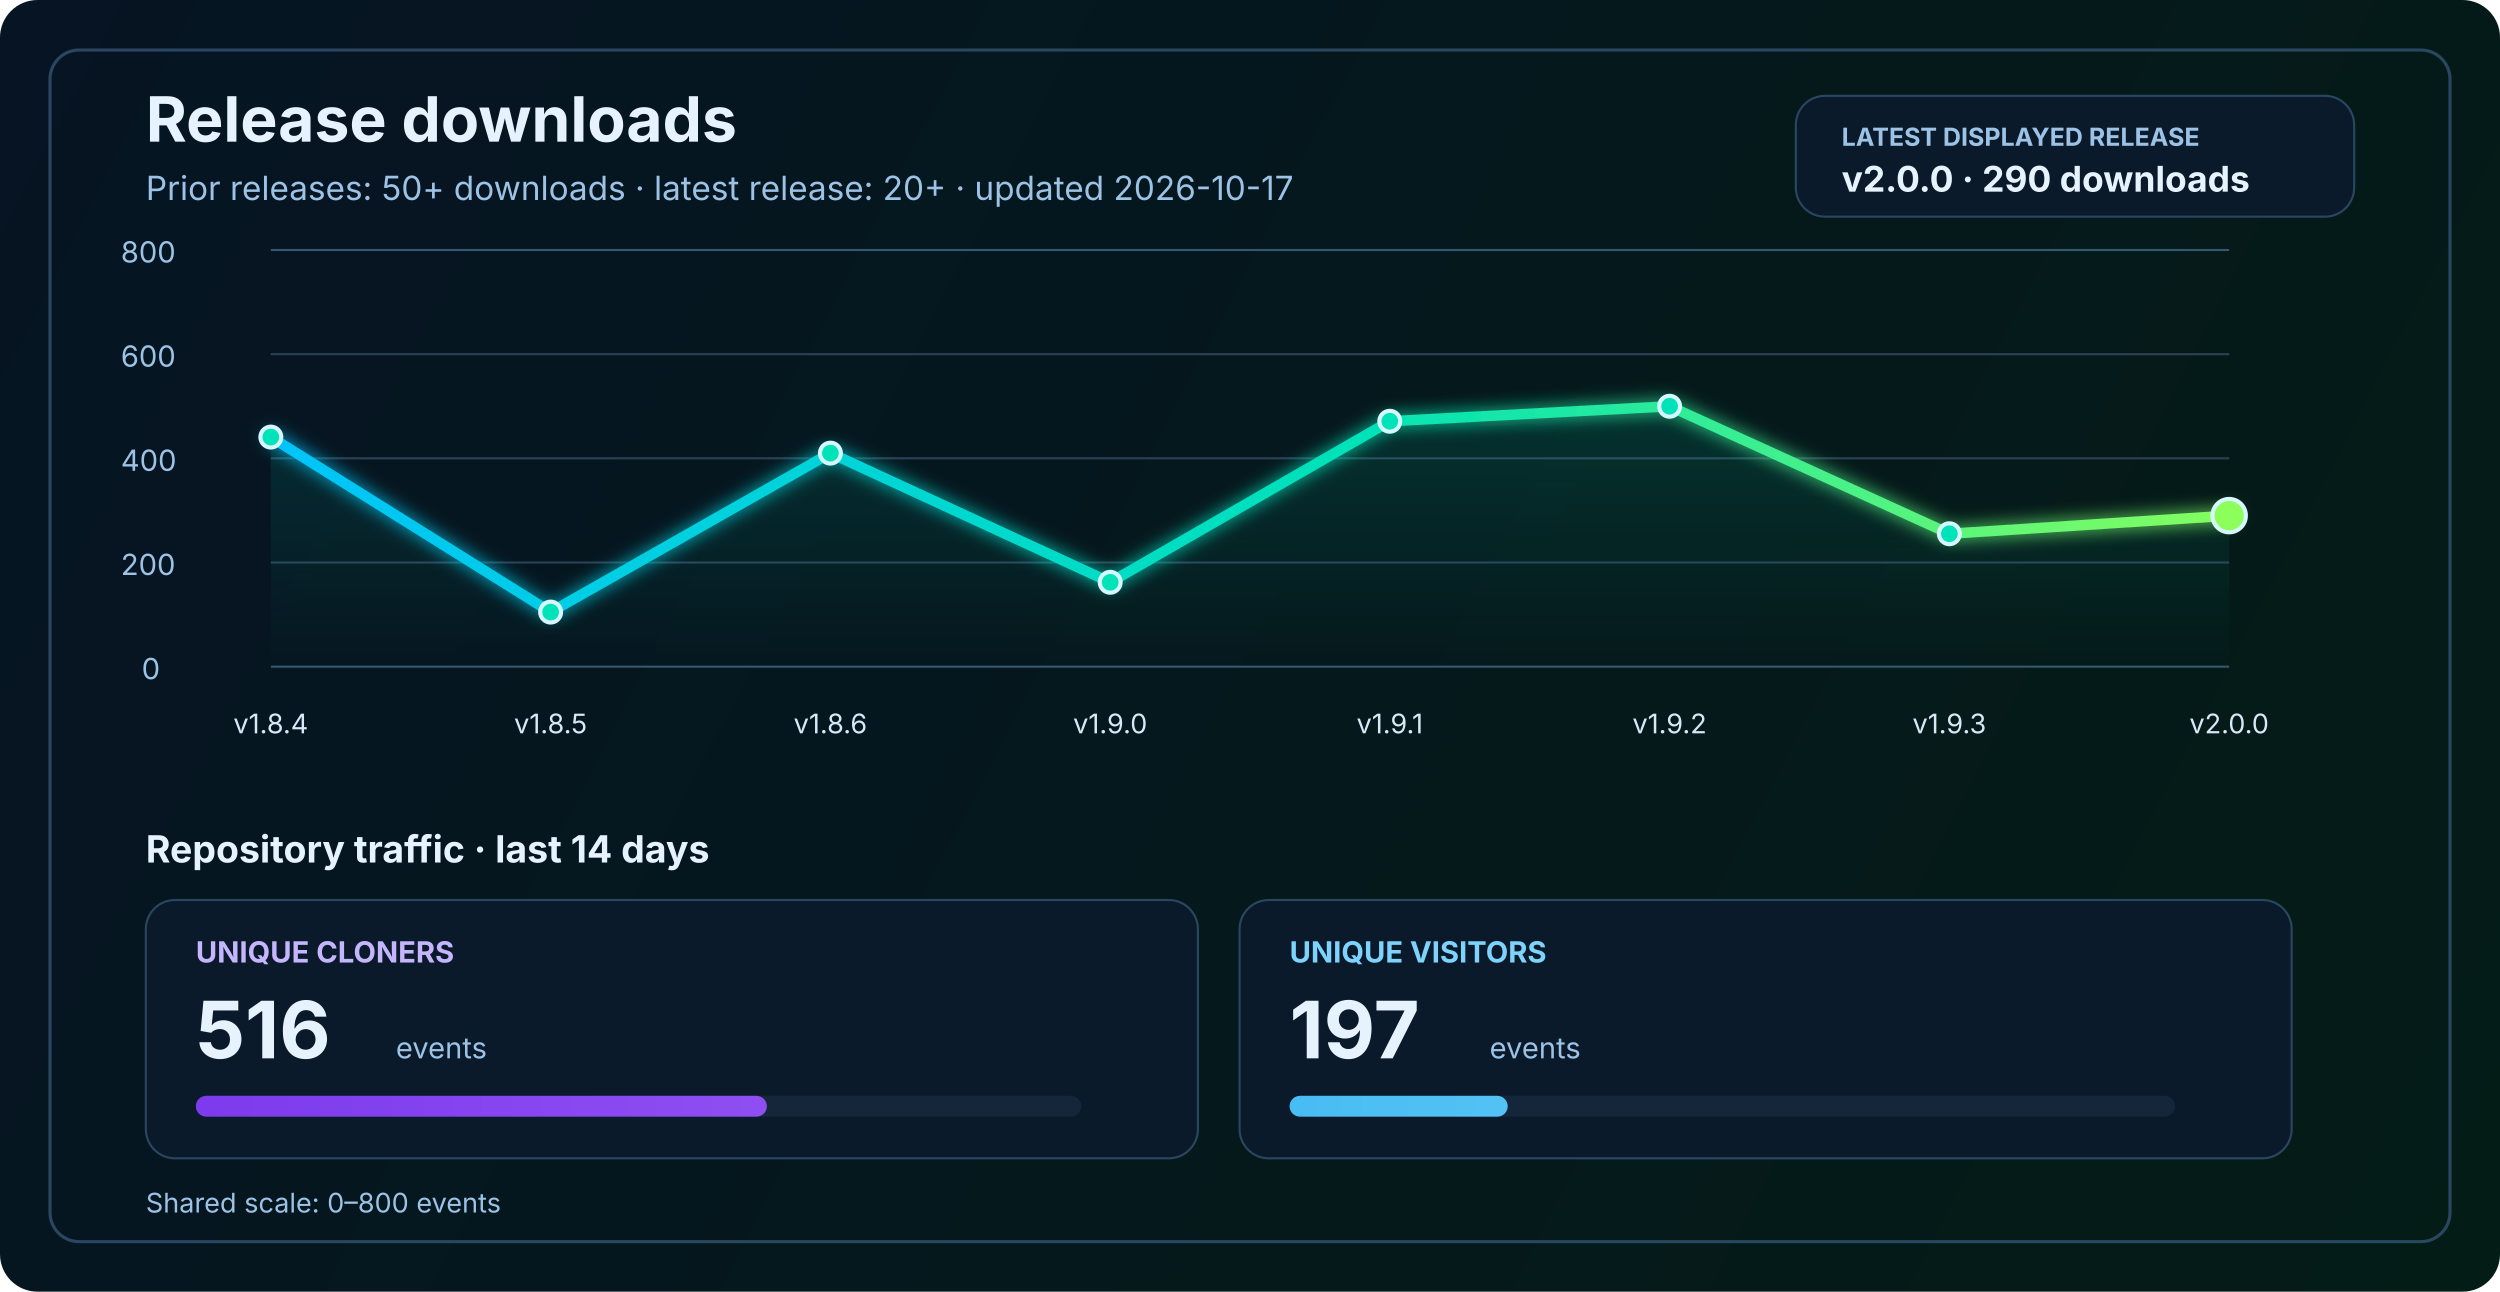
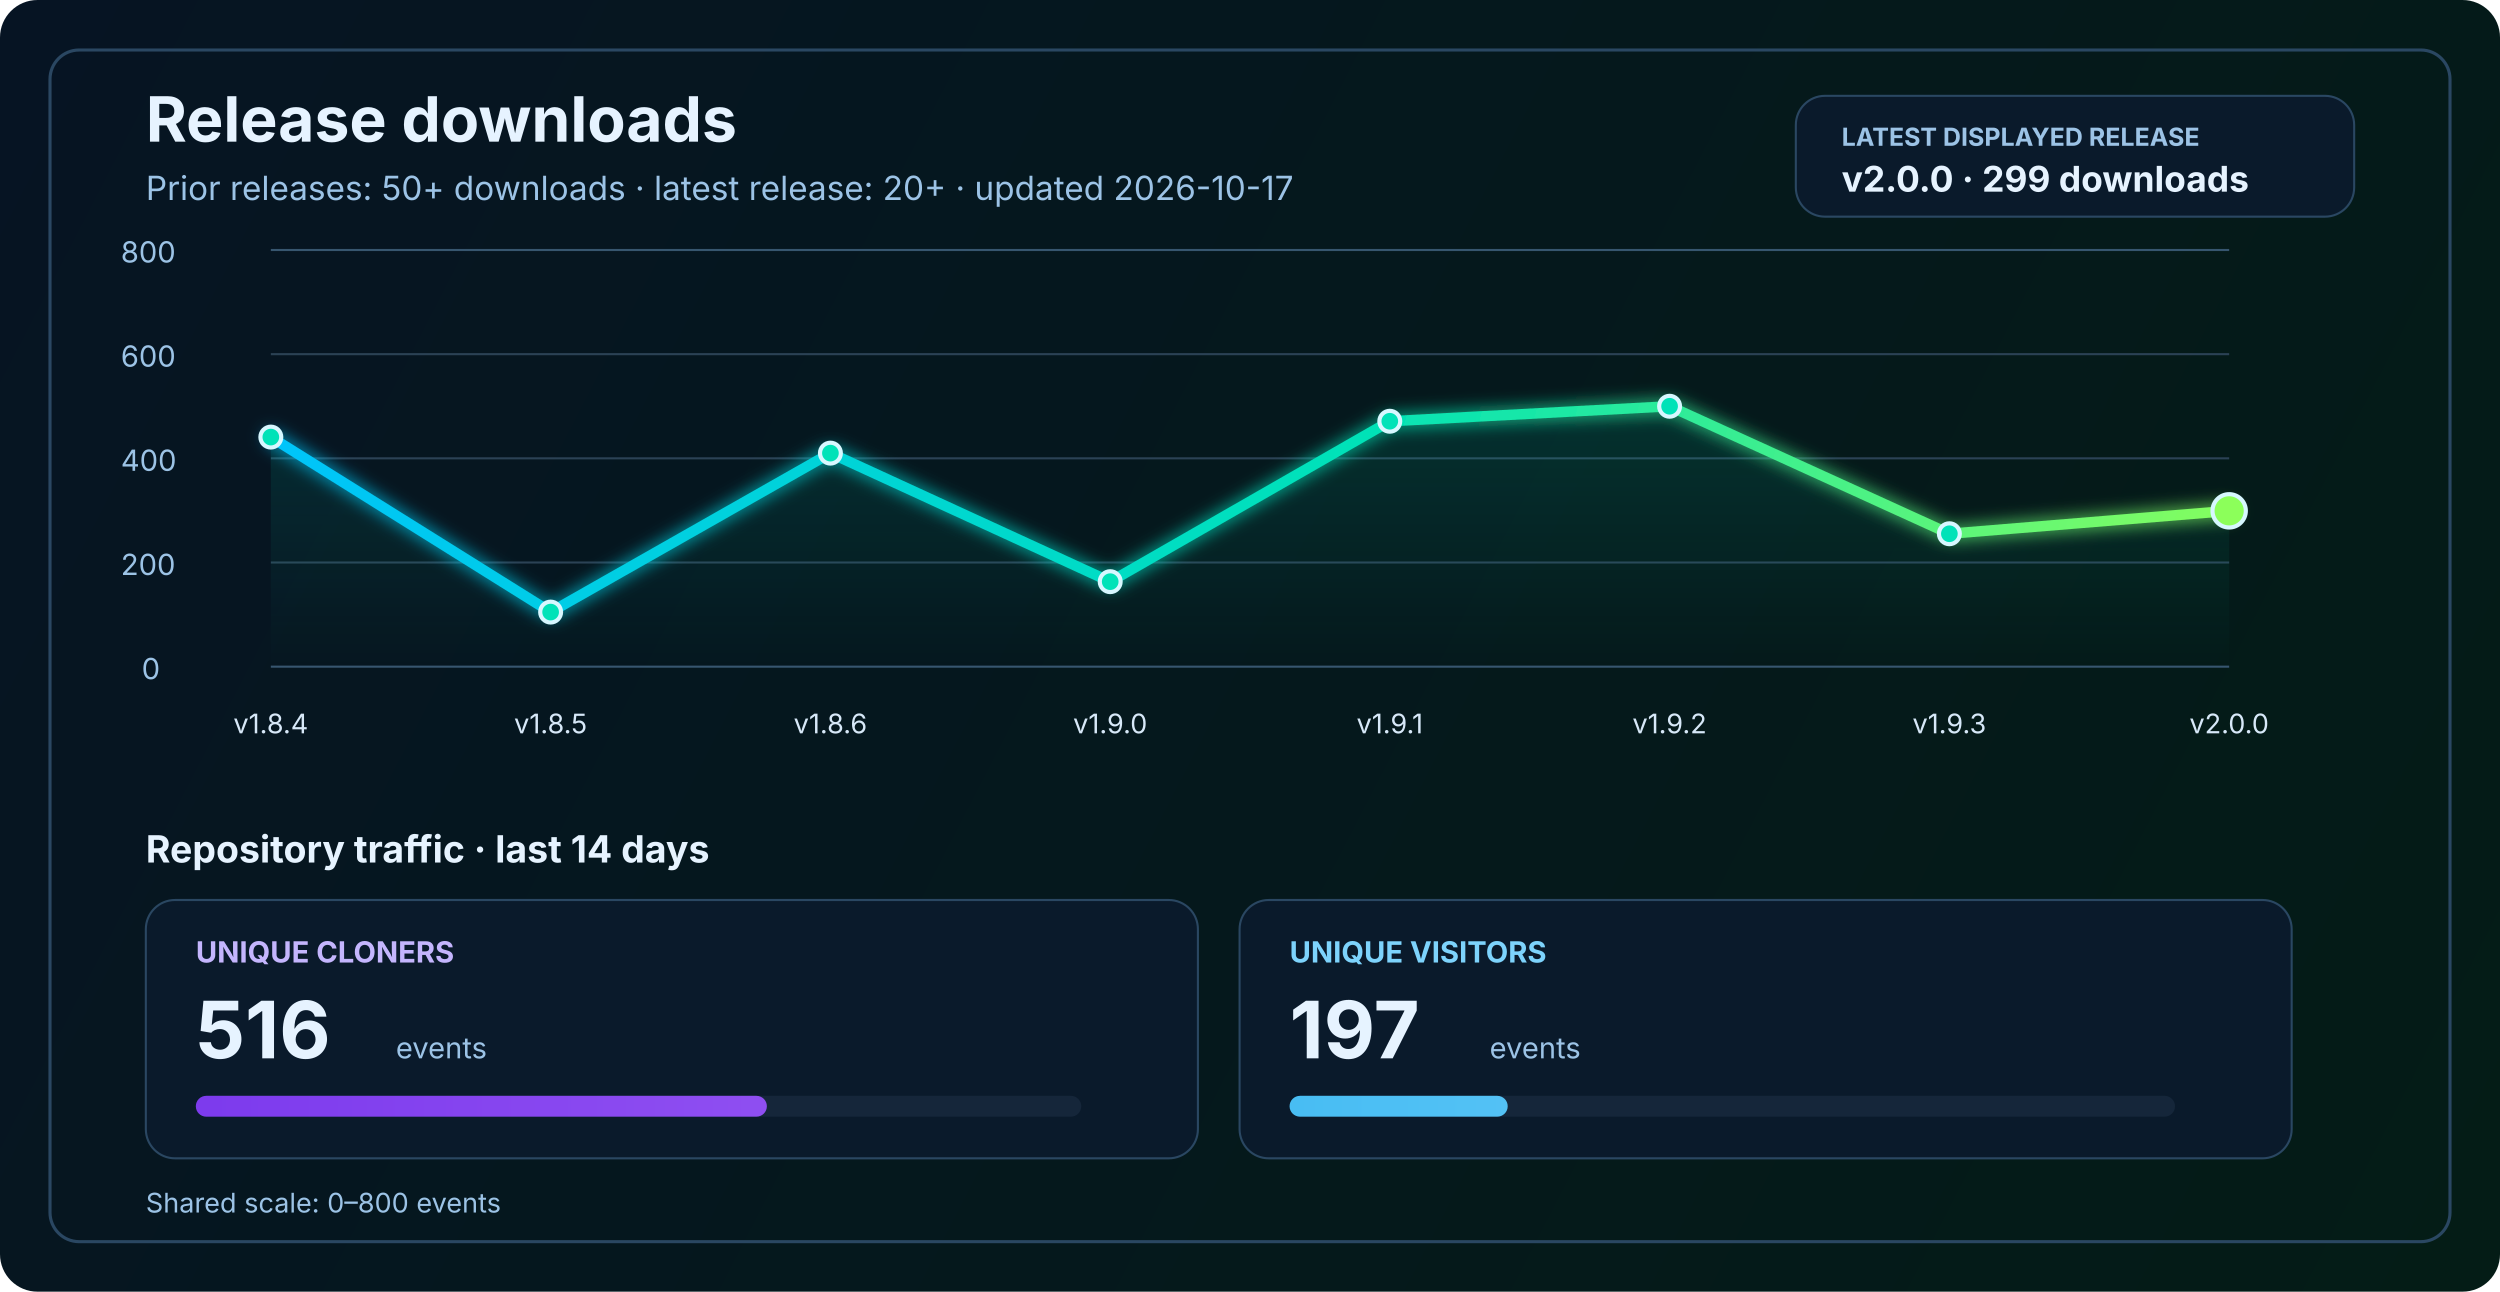
<svg xmlns="http://www.w3.org/2000/svg" width="1200" height="620" viewBox="0 0 1200 620" fill="none" role="img" aria-labelledby="title desc">
  <defs>
    <linearGradient id="bg" x1="0" y1="0" x2="1200" y2="620" gradientUnits="userSpaceOnUse">
      <stop stop-color="#061423" />
      <stop offset="1" stop-color="#041C16" />
    </linearGradient>
    <linearGradient id="line" x1="130" y1="86" x2="1070" y2="340" gradientUnits="userSpaceOnUse">
      <stop stop-color="#00C2FF" />
      <stop offset="0.55" stop-color="#00E2B8" />
      <stop offset="1" stop-color="#8CFF5A" />
    </linearGradient>
    <linearGradient id="area" x1="0" y1="120" x2="0" y2="320" gradientUnits="userSpaceOnUse">
      <stop stop-color="#00E2B8" stop-opacity="0.20" />
      <stop offset="1" stop-color="#00E2B8" stop-opacity="0" />
    </linearGradient>
    <linearGradient id="cloneFill" x1="86" y1="450" x2="1110" y2="450" gradientUnits="userSpaceOnUse">
      <stop stop-color="#7C3AED" />
      <stop offset="1" stop-color="#C084FC" />
    </linearGradient>
    <linearGradient id="viewFill" x1="86" y1="482" x2="1110" y2="482" gradientUnits="userSpaceOnUse">
      <stop stop-color="#0EA5E9" />
      <stop offset="1" stop-color="#7DD3FC" />
    </linearGradient>
    <filter id="glow" x="-50%" y="-50%" width="200%" height="200%">
      <feGaussianBlur stdDeviation="4" result="blur" />
      <feMerge>
        <feMergeNode in="blur" />
        <feMergeNode in="SourceGraphic" />
      </feMerge>
    </filter>
  </defs>
  <rect width="1200" height="620" rx="18" fill="url(#bg)" />
  <rect x="24" y="24" width="1152" height="572" rx="14" stroke="#2A4762" stroke-width="1.5" />
  <text x="70" y="68" fill="#E6F3FF" font-size="30" font-family="SF Pro Display, -apple-system, BlinkMacSystemFont, Segoe UI, sans-serif" font-weight="700">Release downloads</text>
  <text x="70" y="96" fill="#9CC3E6" font-size="16" font-family="SF Pro Text, -apple-system, BlinkMacSystemFont, Segoe UI, sans-serif">Prior releases: 50+ downloads · latest release: 20+ · updated 2026-10-17</text>
  <rect x="862" y="46" width="268" height="58" rx="14" fill="#0A1A2B" stroke="#2A4762" stroke-width="1" />
  <text x="884" y="70" fill="#9CC3E6" font-size="12" font-family="SF Pro Text, -apple-system, BlinkMacSystemFont, Segoe UI, sans-serif" font-weight="700">LATEST DISPLAYED RELEASE</text>
-   <text x="884" y="92" fill="#E6F3FF" font-size="17" font-family="SF Pro Text, -apple-system, BlinkMacSystemFont, Segoe UI, sans-serif" font-weight="700">v2.0.0 · 290 downloads</text>
+   <text x="884" y="92" fill="#E6F3FF" font-size="17" font-family="SF Pro Text, -apple-system, BlinkMacSystemFont, Segoe UI, sans-serif" font-weight="700">v2.0.0 · 299 downloads</text>
  <line x1="130" y1="320.0" x2="1070" y2="320.0" stroke="#37566F" stroke-width="1" />
  <line x1="130" y1="270.0" x2="1070" y2="270.0" stroke="#2B4255" stroke-width="1" />
  <line x1="130" y1="220.0" x2="1070" y2="220.0" stroke="#2B4255" stroke-width="1" />
  <line x1="130" y1="170.0" x2="1070" y2="170.0" stroke="#2B4255" stroke-width="1" />
  <line x1="130" y1="120.0" x2="1070" y2="120.0" stroke="#37566F" stroke-width="1" />
  <text x="68" y="326.0" fill="#9CC3E6" font-size="14" font-family="SF Pro Text, -apple-system, BlinkMacSystemFont, Segoe UI, sans-serif">0</text>
  <text x="58" y="276.0" fill="#9CC3E6" font-size="14" font-family="SF Pro Text, -apple-system, BlinkMacSystemFont, Segoe UI, sans-serif">200</text>
  <text x="58" y="226.0" fill="#9CC3E6" font-size="14" font-family="SF Pro Text, -apple-system, BlinkMacSystemFont, Segoe UI, sans-serif">400</text>
  <text x="58" y="176.0" fill="#9CC3E6" font-size="14" font-family="SF Pro Text, -apple-system, BlinkMacSystemFont, Segoe UI, sans-serif">600</text>
  <text x="58" y="126.0" fill="#9CC3E6" font-size="14" font-family="SF Pro Text, -apple-system, BlinkMacSystemFont, Segoe UI, sans-serif">800</text>
-   <path d="M 130.0 209.8 L 264.3 293.8 L 398.6 217.5 L 532.9 279.5 L 667.1 202.2 L 801.4 195.0 L 935.7 256.2 L 1070.0 247.5 L 1070 320 L 130 320 Z" fill="url(#area)" />
-   <polyline points="130.0,209.8 264.3,293.8 398.6,217.5 532.9,279.5 667.1,202.2 801.4,195.0 935.7,256.2 1070.0,247.5" fill="none" stroke="url(#line)" stroke-width="5" stroke-linecap="round" stroke-linejoin="round" filter="url(#glow)" />
+   <path d="M 130.0 209.8 L 264.3 293.8 L 398.6 217.5 L 532.9 279.2 L 667.1 202.2 L 801.4 195.0 L 935.7 256.2 L 1070.0 245.2 L 1070 320 L 130 320 Z" fill="url(#area)" />
+   <polyline points="130.0,209.8 264.3,293.8 398.6,217.5 532.9,279.2 667.1,202.2 801.4,195.0 935.7,256.2 1070.0,245.2" fill="none" stroke="url(#line)" stroke-width="5" stroke-linecap="round" stroke-linejoin="round" filter="url(#glow)" />
  <circle cx="130.0" cy="209.8" r="5" fill="#00E2B8" stroke="#D7F7FF" stroke-width="2" />
  <circle cx="264.3" cy="293.8" r="5" fill="#00E2B8" stroke="#D7F7FF" stroke-width="2" />
  <circle cx="398.6" cy="217.5" r="5" fill="#00E2B8" stroke="#D7F7FF" stroke-width="2" />
-   <circle cx="532.9" cy="279.5" r="5" fill="#00E2B8" stroke="#D7F7FF" stroke-width="2" />
+   <circle cx="532.9" cy="279.2" r="5" fill="#00E2B8" stroke="#D7F7FF" stroke-width="2" />
  <circle cx="667.1" cy="202.2" r="5" fill="#00E2B8" stroke="#D7F7FF" stroke-width="2" />
  <circle cx="801.4" cy="195.0" r="5" fill="#00E2B8" stroke="#D7F7FF" stroke-width="2" />
  <circle cx="935.7" cy="256.2" r="5" fill="#00E2B8" stroke="#D7F7FF" stroke-width="2" />
-   <circle cx="1070.0" cy="247.5" r="8" fill="#8CFF5A" stroke="#D7F7FF" stroke-width="2" />
+   <circle cx="1070.0" cy="245.2" r="8" fill="#8CFF5A" stroke="#D7F7FF" stroke-width="2" />
  <text x="130.0" y="352" text-anchor="middle" fill="#D7E8F8" font-size="13" font-family="SF Pro Text, -apple-system, BlinkMacSystemFont, Segoe UI, sans-serif">v1.8.4</text>
  <text x="264.3" y="352" text-anchor="middle" fill="#D7E8F8" font-size="13" font-family="SF Pro Text, -apple-system, BlinkMacSystemFont, Segoe UI, sans-serif">v1.8.5</text>
  <text x="398.6" y="352" text-anchor="middle" fill="#D7E8F8" font-size="13" font-family="SF Pro Text, -apple-system, BlinkMacSystemFont, Segoe UI, sans-serif">v1.8.6</text>
  <text x="532.9" y="352" text-anchor="middle" fill="#D7E8F8" font-size="13" font-family="SF Pro Text, -apple-system, BlinkMacSystemFont, Segoe UI, sans-serif">v1.9.0</text>
  <text x="667.1" y="352" text-anchor="middle" fill="#D7E8F8" font-size="13" font-family="SF Pro Text, -apple-system, BlinkMacSystemFont, Segoe UI, sans-serif">v1.9.1</text>
  <text x="801.4" y="352" text-anchor="middle" fill="#D7E8F8" font-size="13" font-family="SF Pro Text, -apple-system, BlinkMacSystemFont, Segoe UI, sans-serif">v1.9.2</text>
  <text x="935.7" y="352" text-anchor="middle" fill="#D7E8F8" font-size="13" font-family="SF Pro Text, -apple-system, BlinkMacSystemFont, Segoe UI, sans-serif">v1.9.3</text>
  <text x="1070.0" y="352" text-anchor="middle" fill="#D7E8F8" font-size="13" font-family="SF Pro Text, -apple-system, BlinkMacSystemFont, Segoe UI, sans-serif">v2.0.0</text>
  <text x="70" y="414" fill="#E6F3FF" font-size="18" font-family="SF Pro Text, -apple-system, BlinkMacSystemFont, Segoe UI, sans-serif" font-weight="700">Repository traffic · last 14 days</text>
  <rect x="70" y="432" width="505" height="124" rx="14" fill="#0A1A2B" stroke="#2A4762" stroke-width="1" />
  <text x="94" y="462" fill="#C4B5FD" font-size="14" font-family="SF Pro Text, -apple-system, BlinkMacSystemFont, Segoe UI, sans-serif" font-weight="700">UNIQUE CLONERS</text>
  <text x="94" y="508" fill="#E6F3FF" font-size="38" font-family="SF Pro Display, -apple-system, BlinkMacSystemFont, Segoe UI, sans-serif" font-weight="700">516</text>
  <text x="190" y="508" fill="#9CC3E6" font-size="14" font-family="SF Pro Text, -apple-system, BlinkMacSystemFont, Segoe UI, sans-serif">events</text>
  <rect x="94" y="526" width="425" height="10" rx="5" fill="#15263A" />
  <rect x="94" y="526" width="274.1" height="10" rx="5" fill="url(#cloneFill)" />
  <rect x="595" y="432" width="505" height="124" rx="14" fill="#0A1A2B" stroke="#2A4762" stroke-width="1" />
  <text x="619" y="462" fill="#7DD3FC" font-size="14" font-family="SF Pro Text, -apple-system, BlinkMacSystemFont, Segoe UI, sans-serif" font-weight="700">UNIQUE VISITORS</text>
  <text x="619" y="508" fill="#E6F3FF" font-size="38" font-family="SF Pro Display, -apple-system, BlinkMacSystemFont, Segoe UI, sans-serif" font-weight="700">197</text>
  <text x="715" y="508" fill="#9CC3E6" font-size="14" font-family="SF Pro Text, -apple-system, BlinkMacSystemFont, Segoe UI, sans-serif">events</text>
  <rect x="619" y="526" width="425" height="10" rx="5" fill="#15263A" />
  <rect x="619" y="526" width="104.7" height="10" rx="5" fill="url(#viewFill)" />
  <text x="70" y="582" fill="#9CC3E6" font-size="13" font-family="SF Pro Text, -apple-system, BlinkMacSystemFont, Segoe UI, sans-serif">Shared scale: 0–800 events</text>
</svg>
